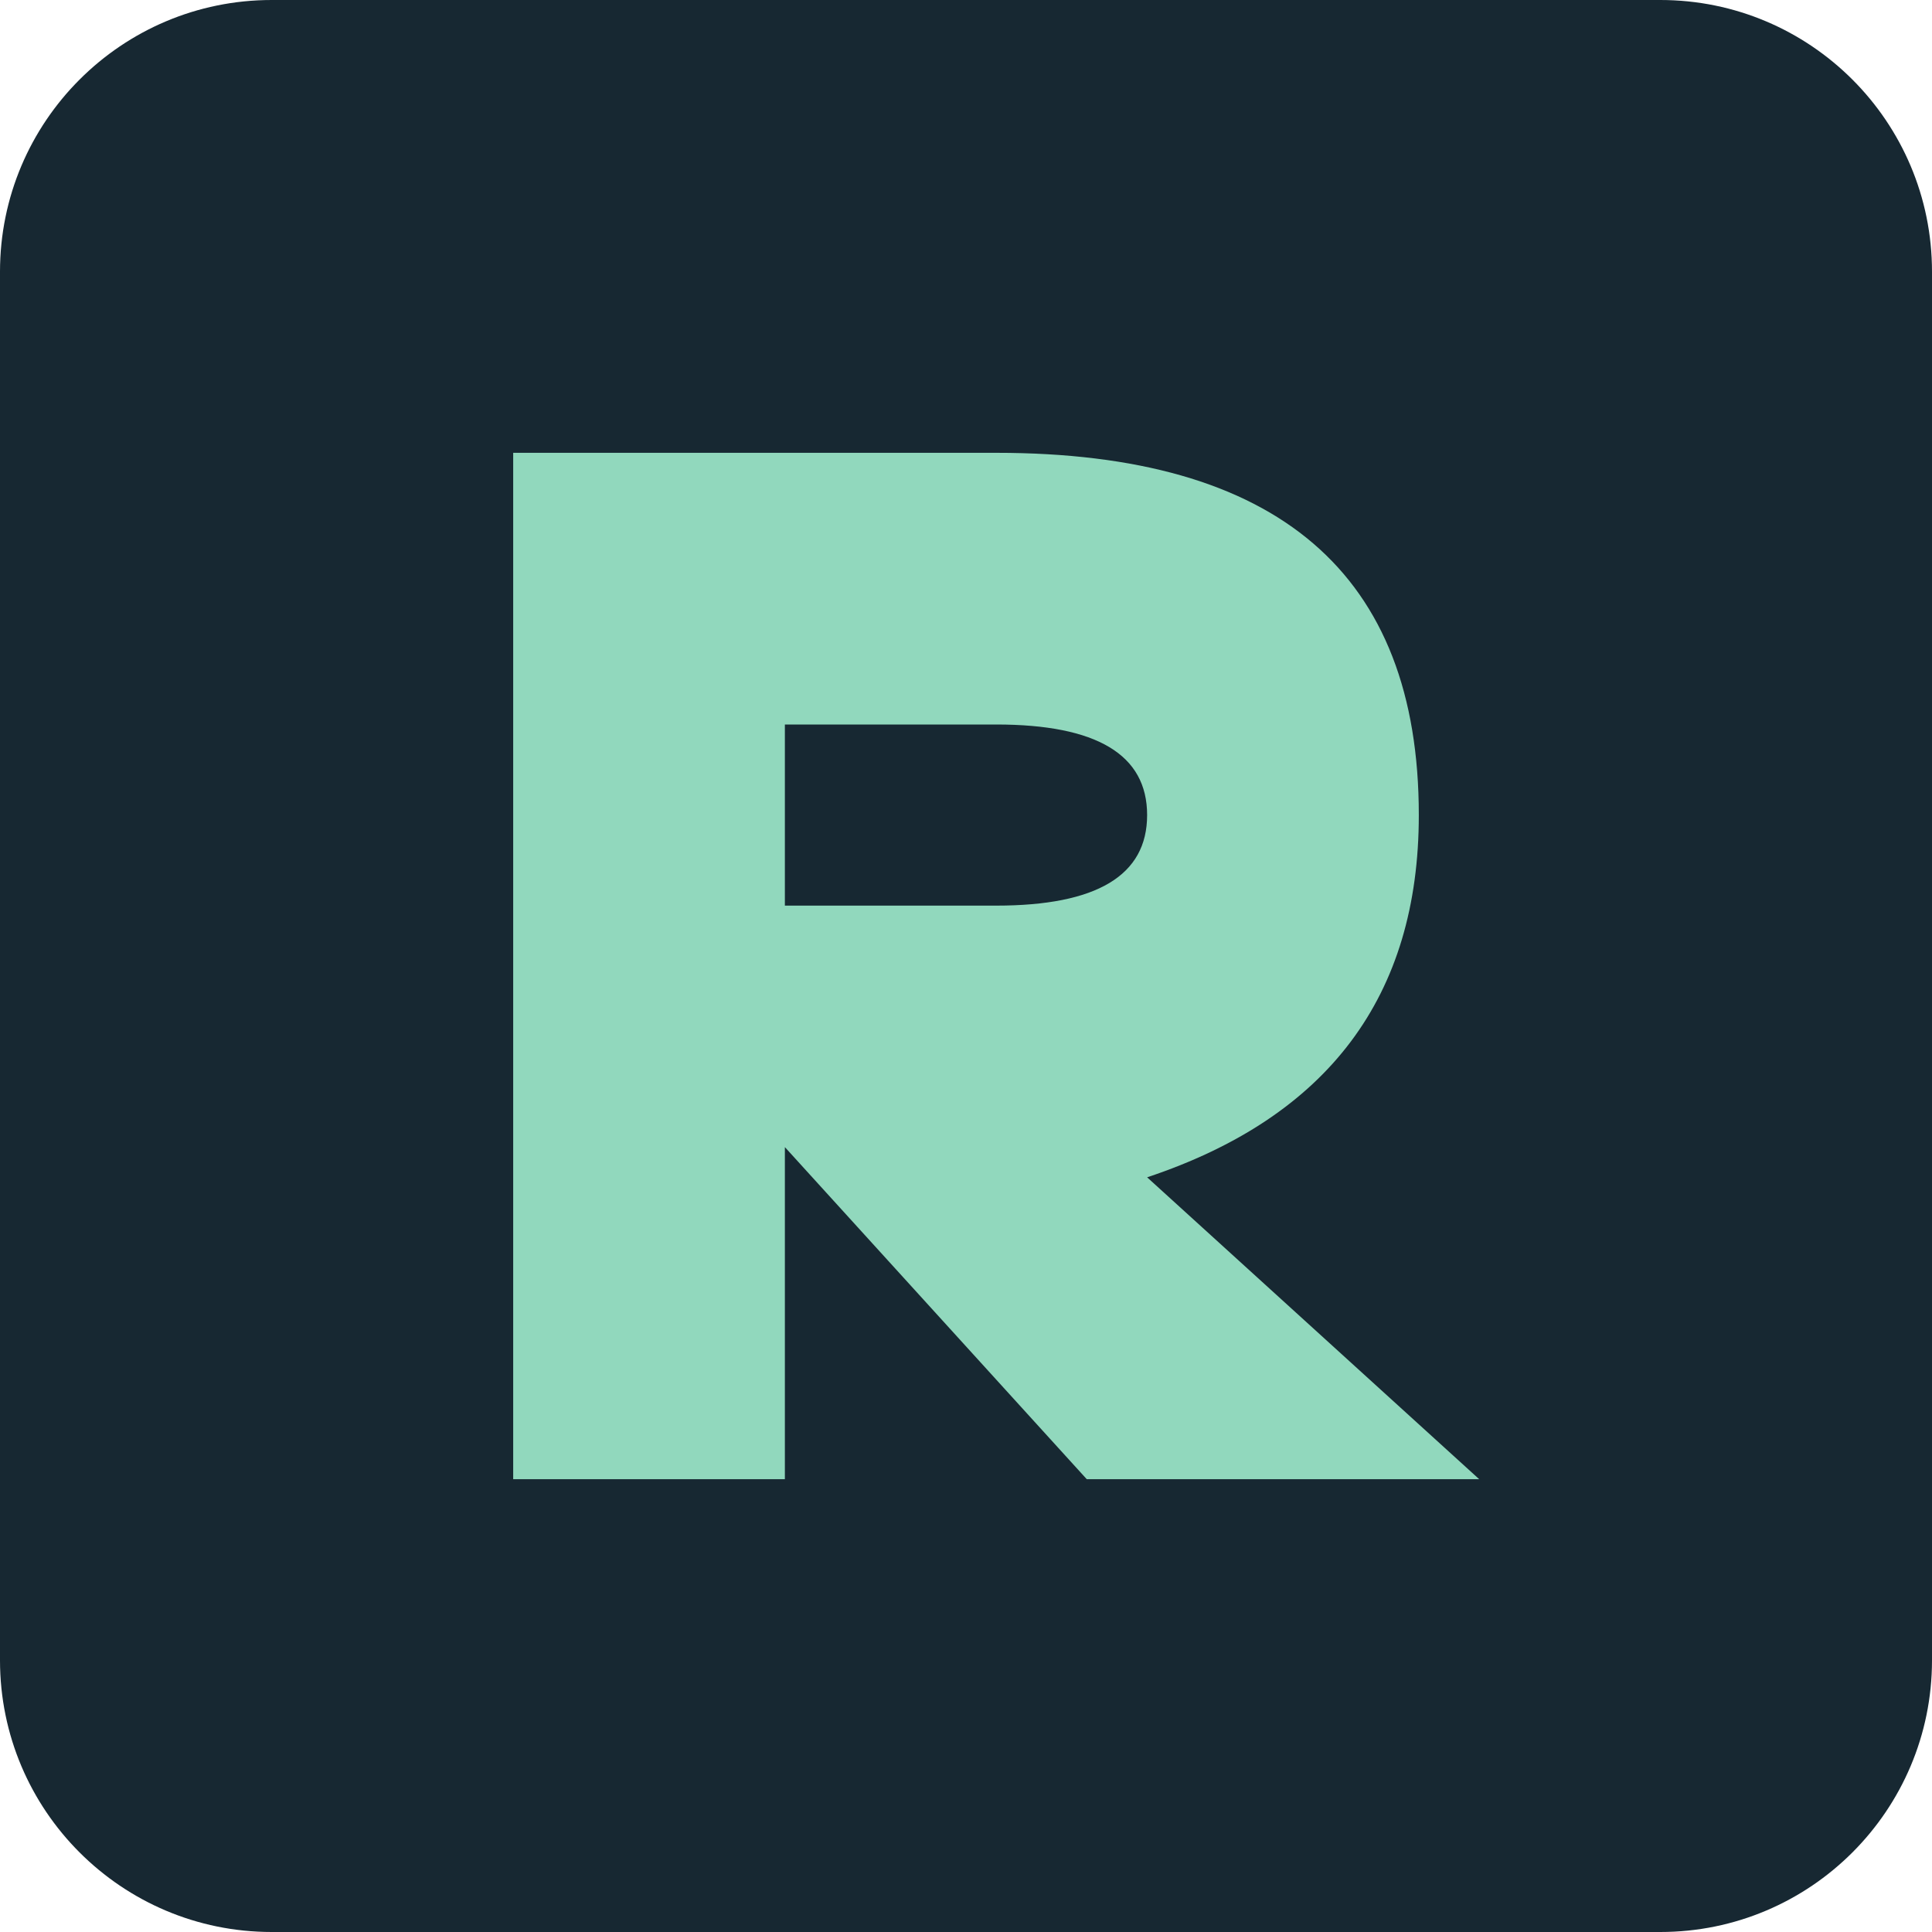
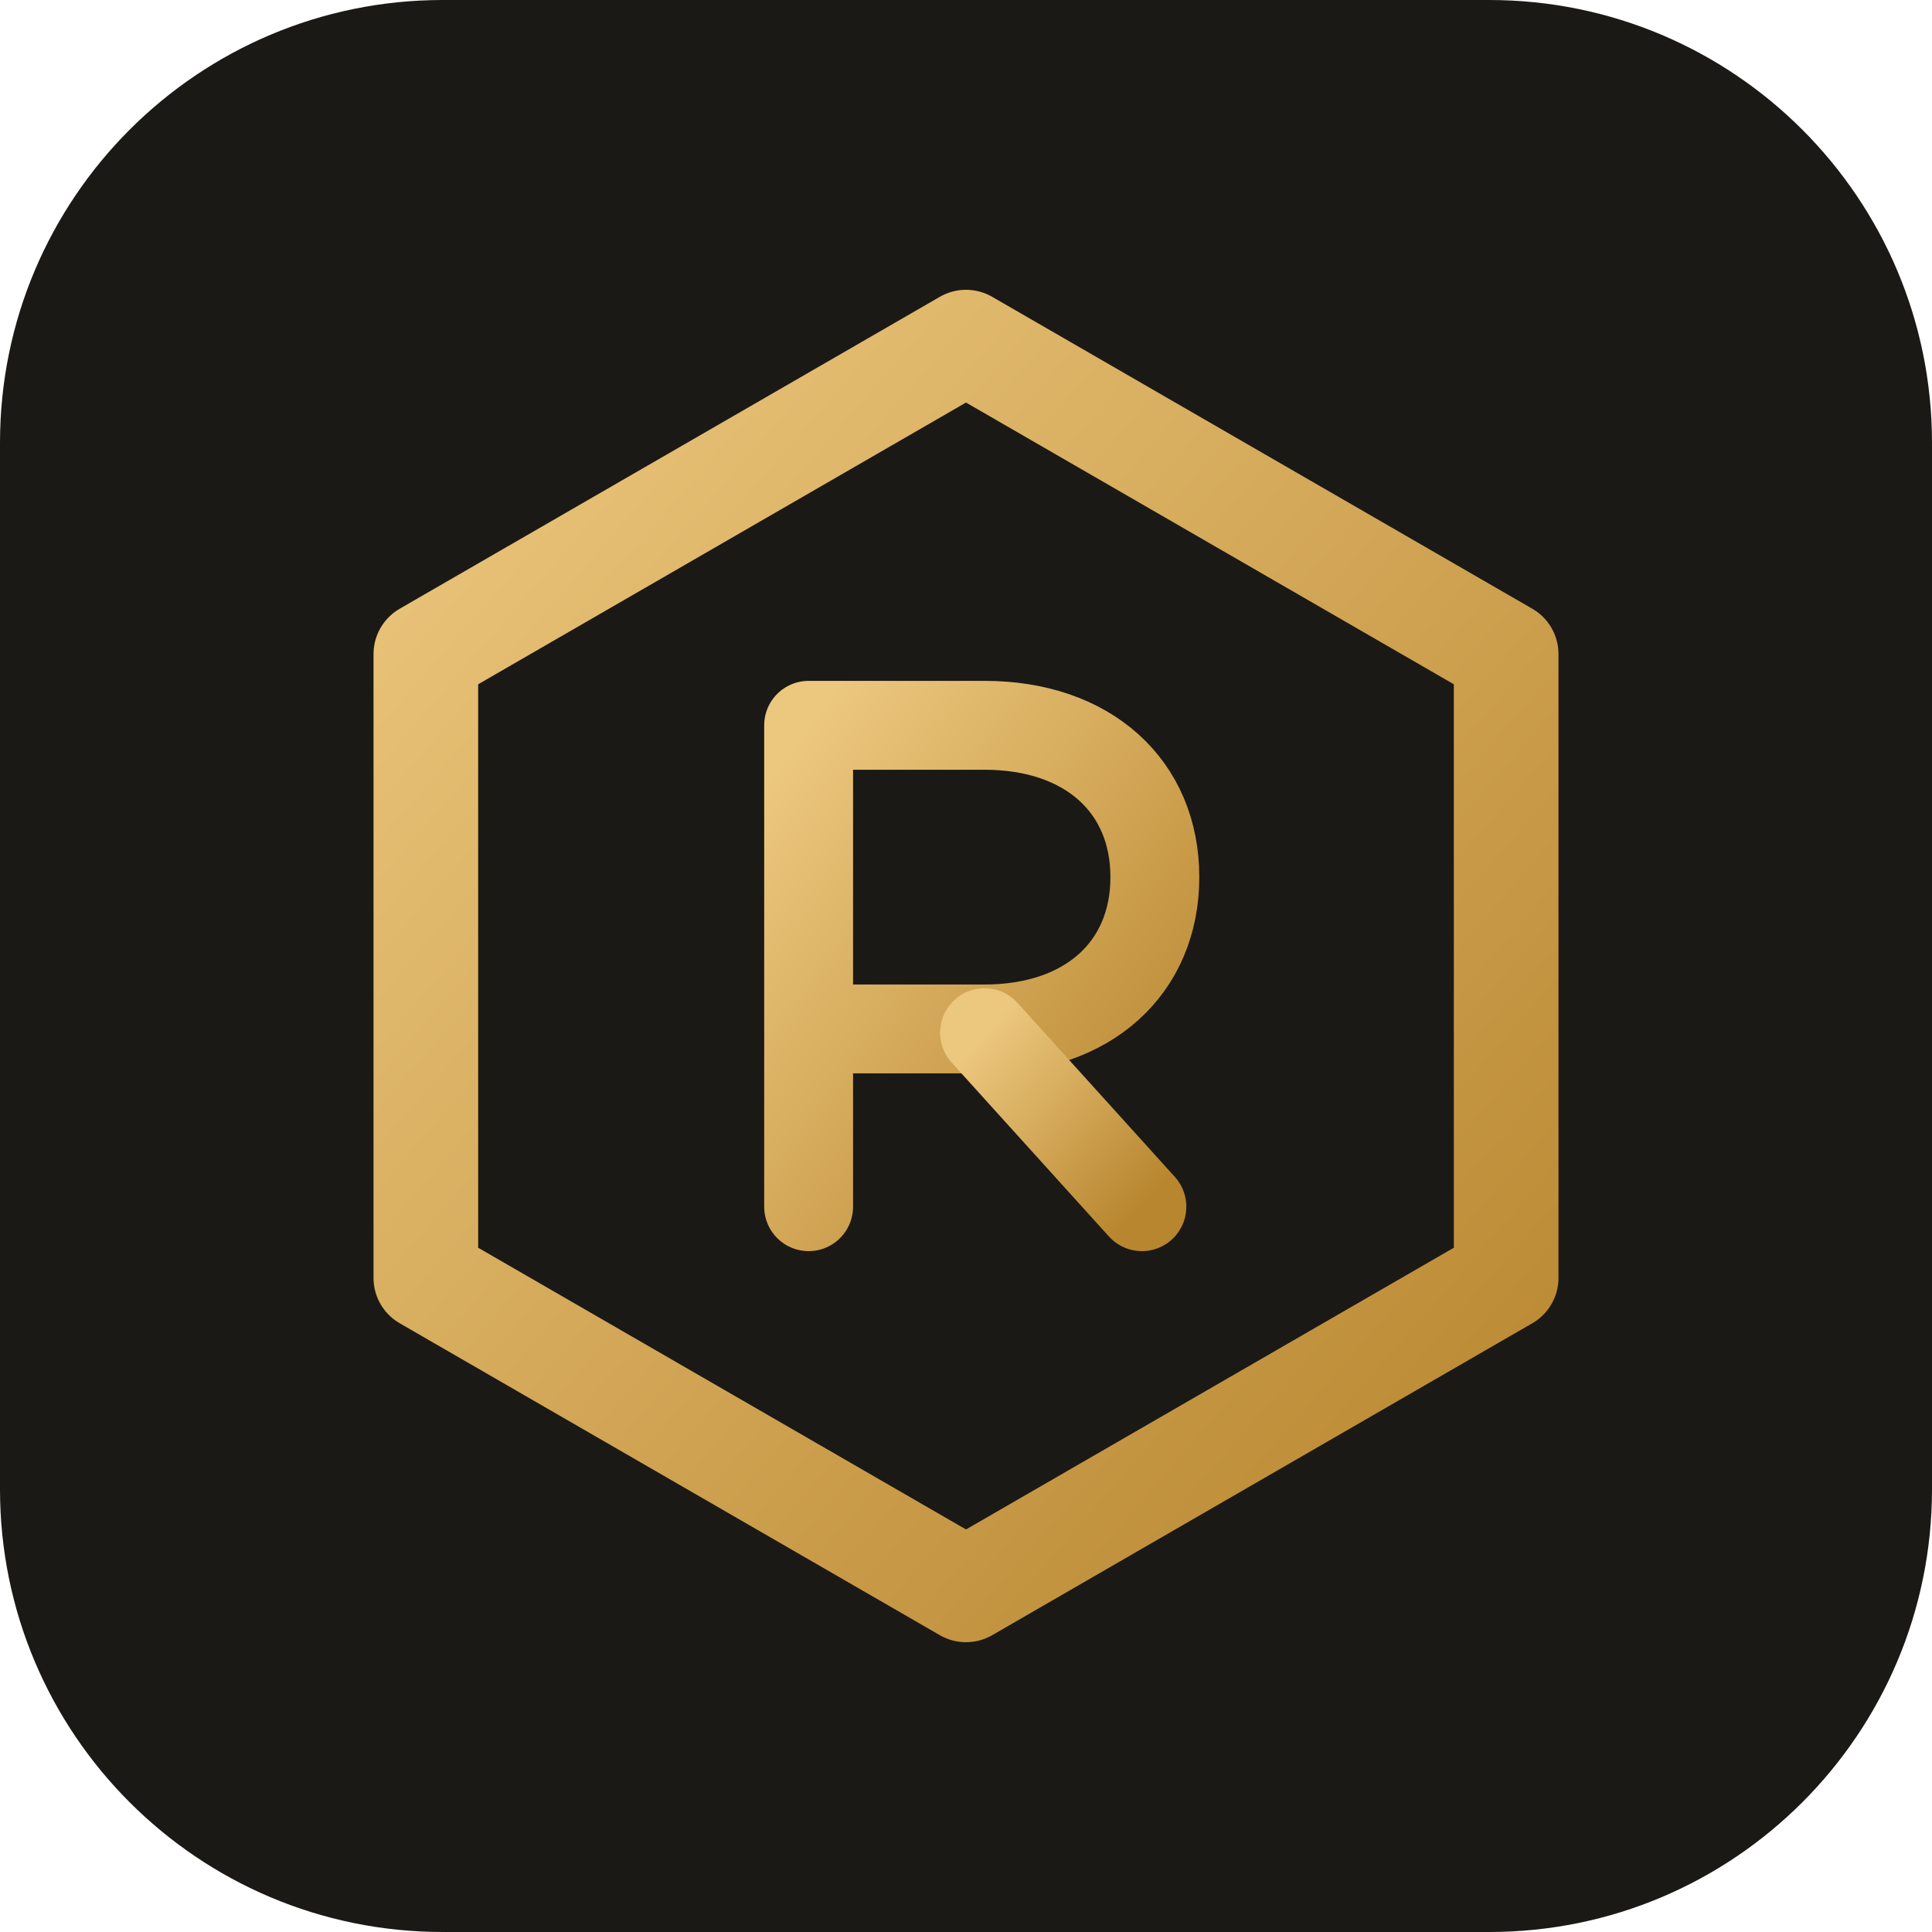
- <svg xmlns="http://www.w3.org/2000/svg" viewBox="0 0 64 64">
-   <rect width="64" height="64" rx="9" fill="#172832" />
-   <path d="M17 49V15h16q14 0 14 12 0 9-9 12l11 10H36L26 38v11zm9-22v3h7q5 0 5-3t-5-3h-7z" fill="#91d8bd" />
+ <svg xmlns="http://www.w3.org/2000/svg" viewBox="0 0 48 48">
+   <defs>
+     <linearGradient id="g" x1="0" y1="0" x2="1" y2="1">
+       <stop offset="0" stop-color="#ecc77e" />
+       <stop offset="1" stop-color="#b8862f" />
+     </linearGradient>
+   </defs>
+   <rect width="48" height="48" rx="11" fill="#1b1916" />
+   <g fill="none" stroke="url(#g)" stroke-linecap="round" stroke-linejoin="round">
+     <path d="M24 8.5L37.42 16.25L37.42 31.75L24 39.5L10.58 31.75L10.58 16.25Z" stroke-width="2.6" />
+     <g transform="translate(24 24) scale(.46) translate(-24.5 -24)" stroke-width="4.8">
+       <path d="M16 37V11h9.5c5.6 0 9.2 3.3 9.2 8.2s-3.6 8.2-9.2 8.2H16" />
+       <path d="M25.5 27.6L34 37" />
+     </g>
+   </g>
</svg>
